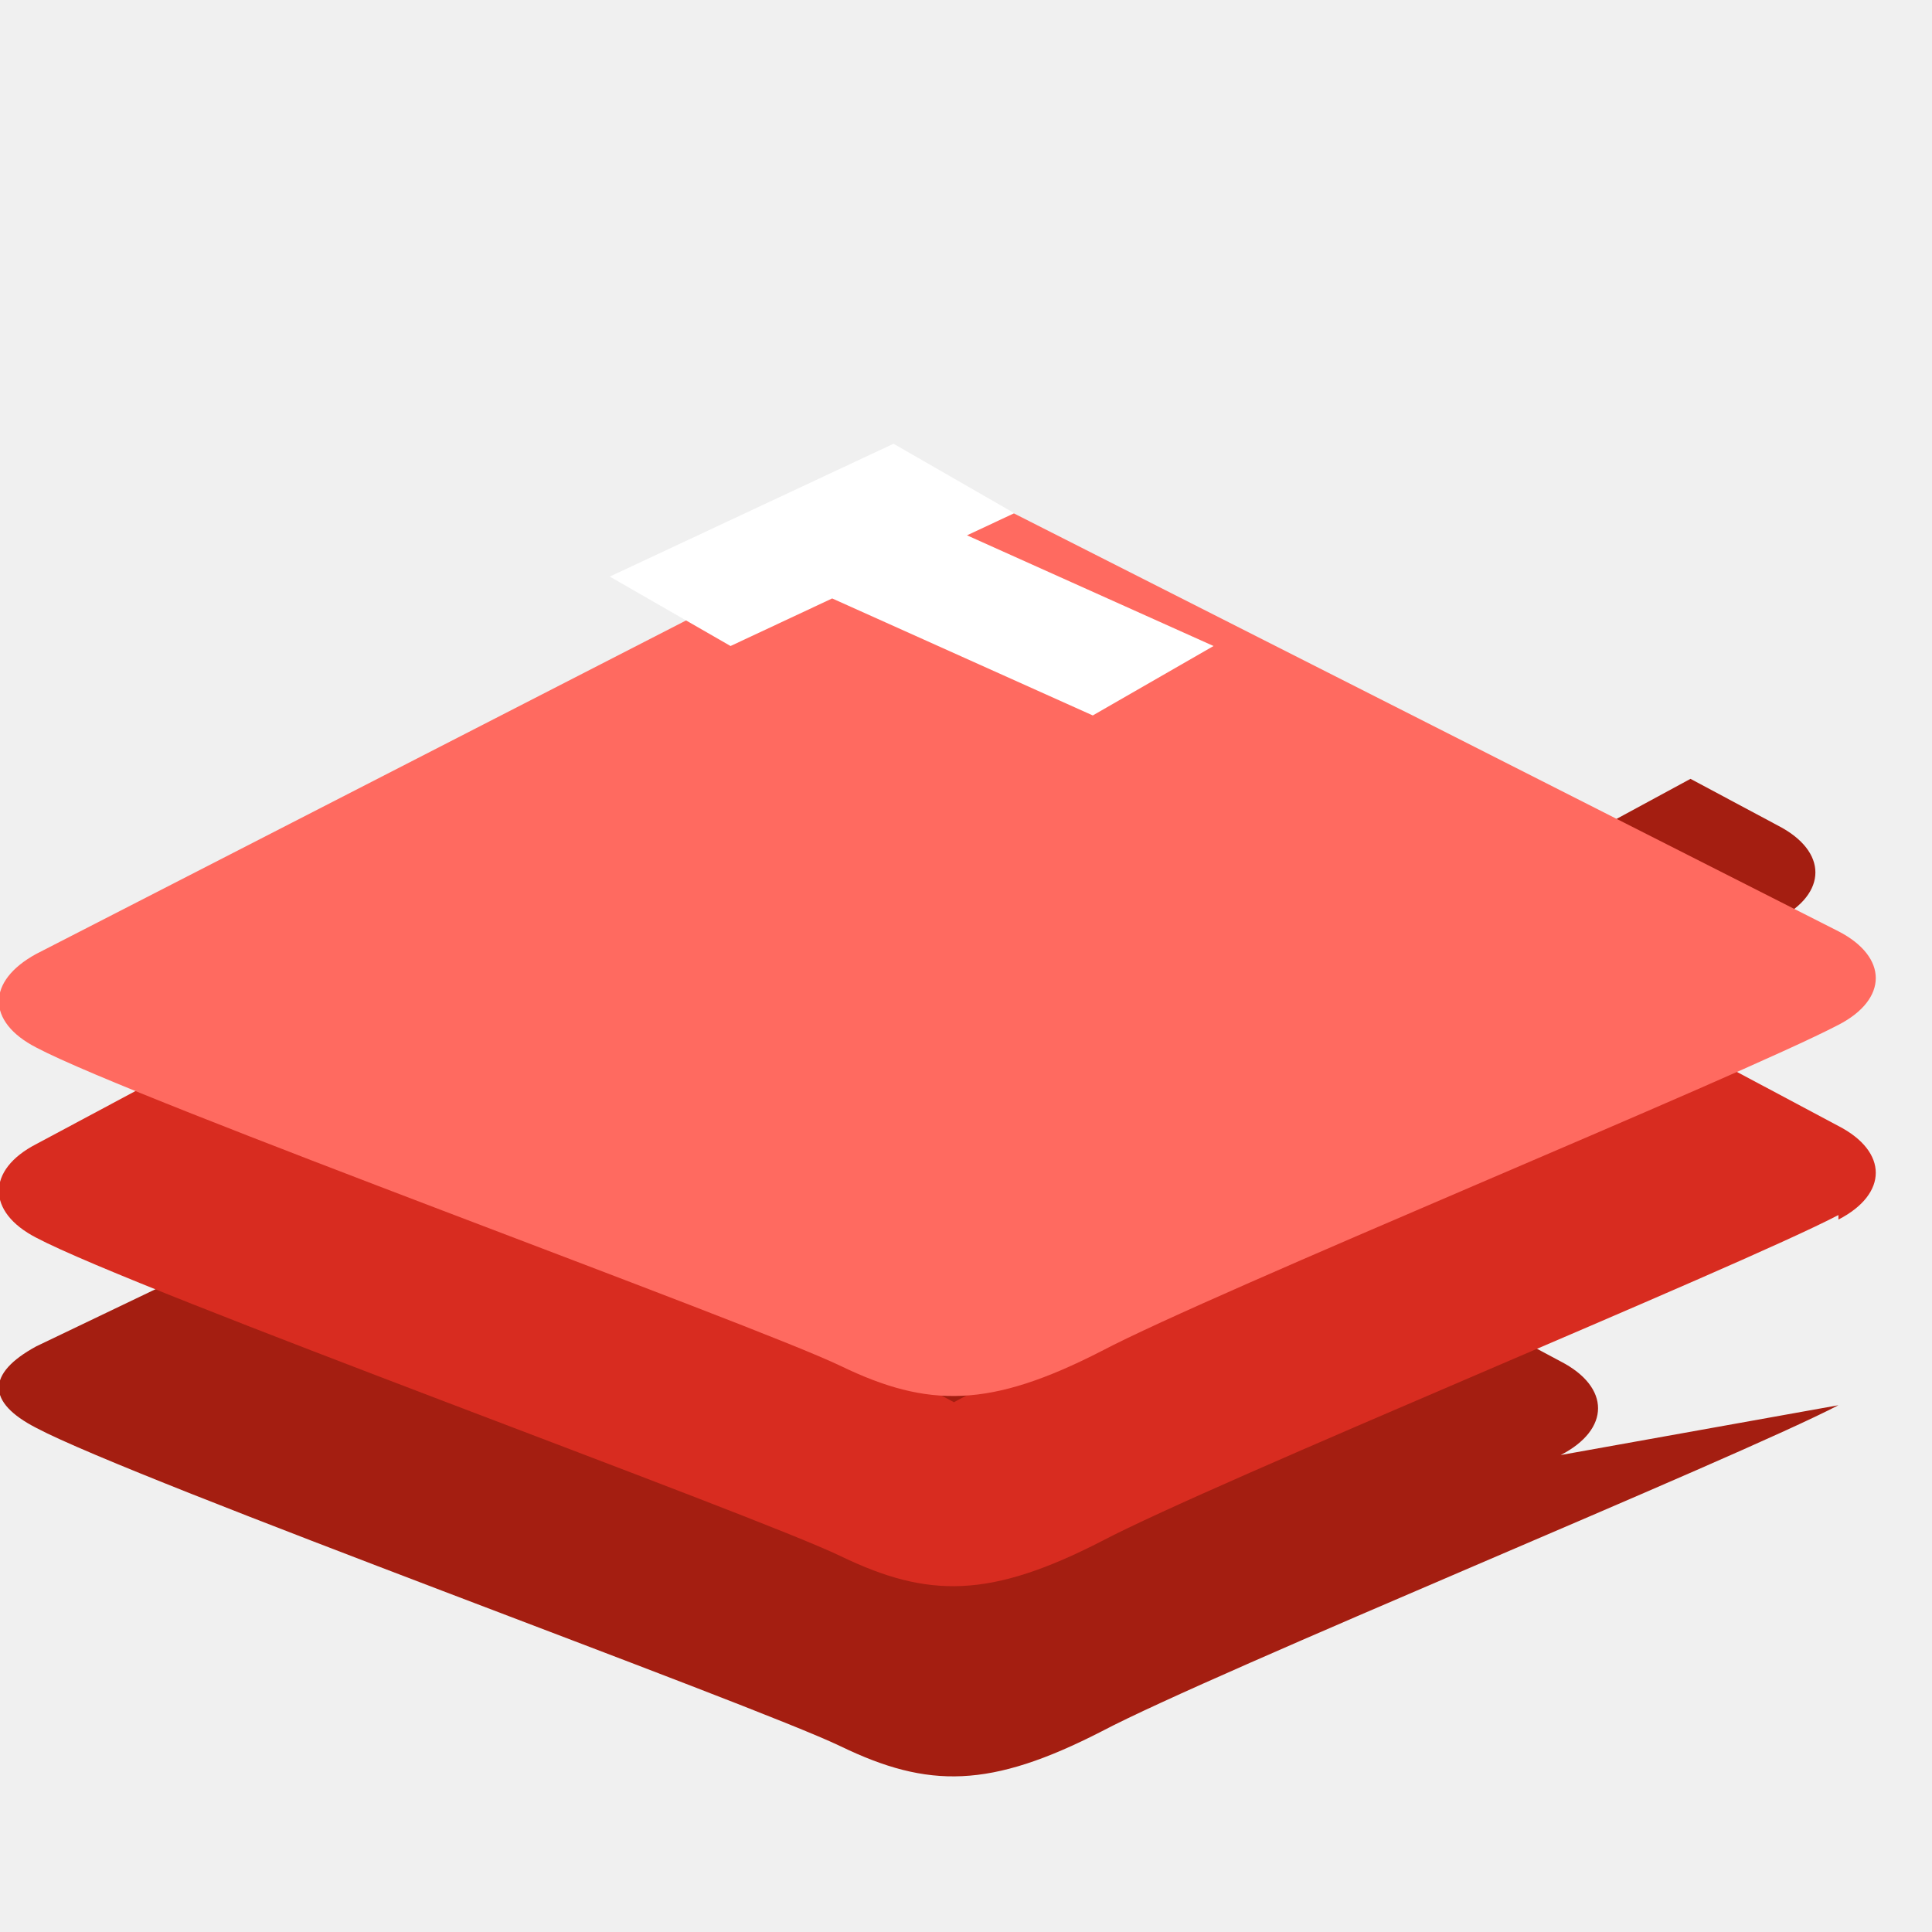
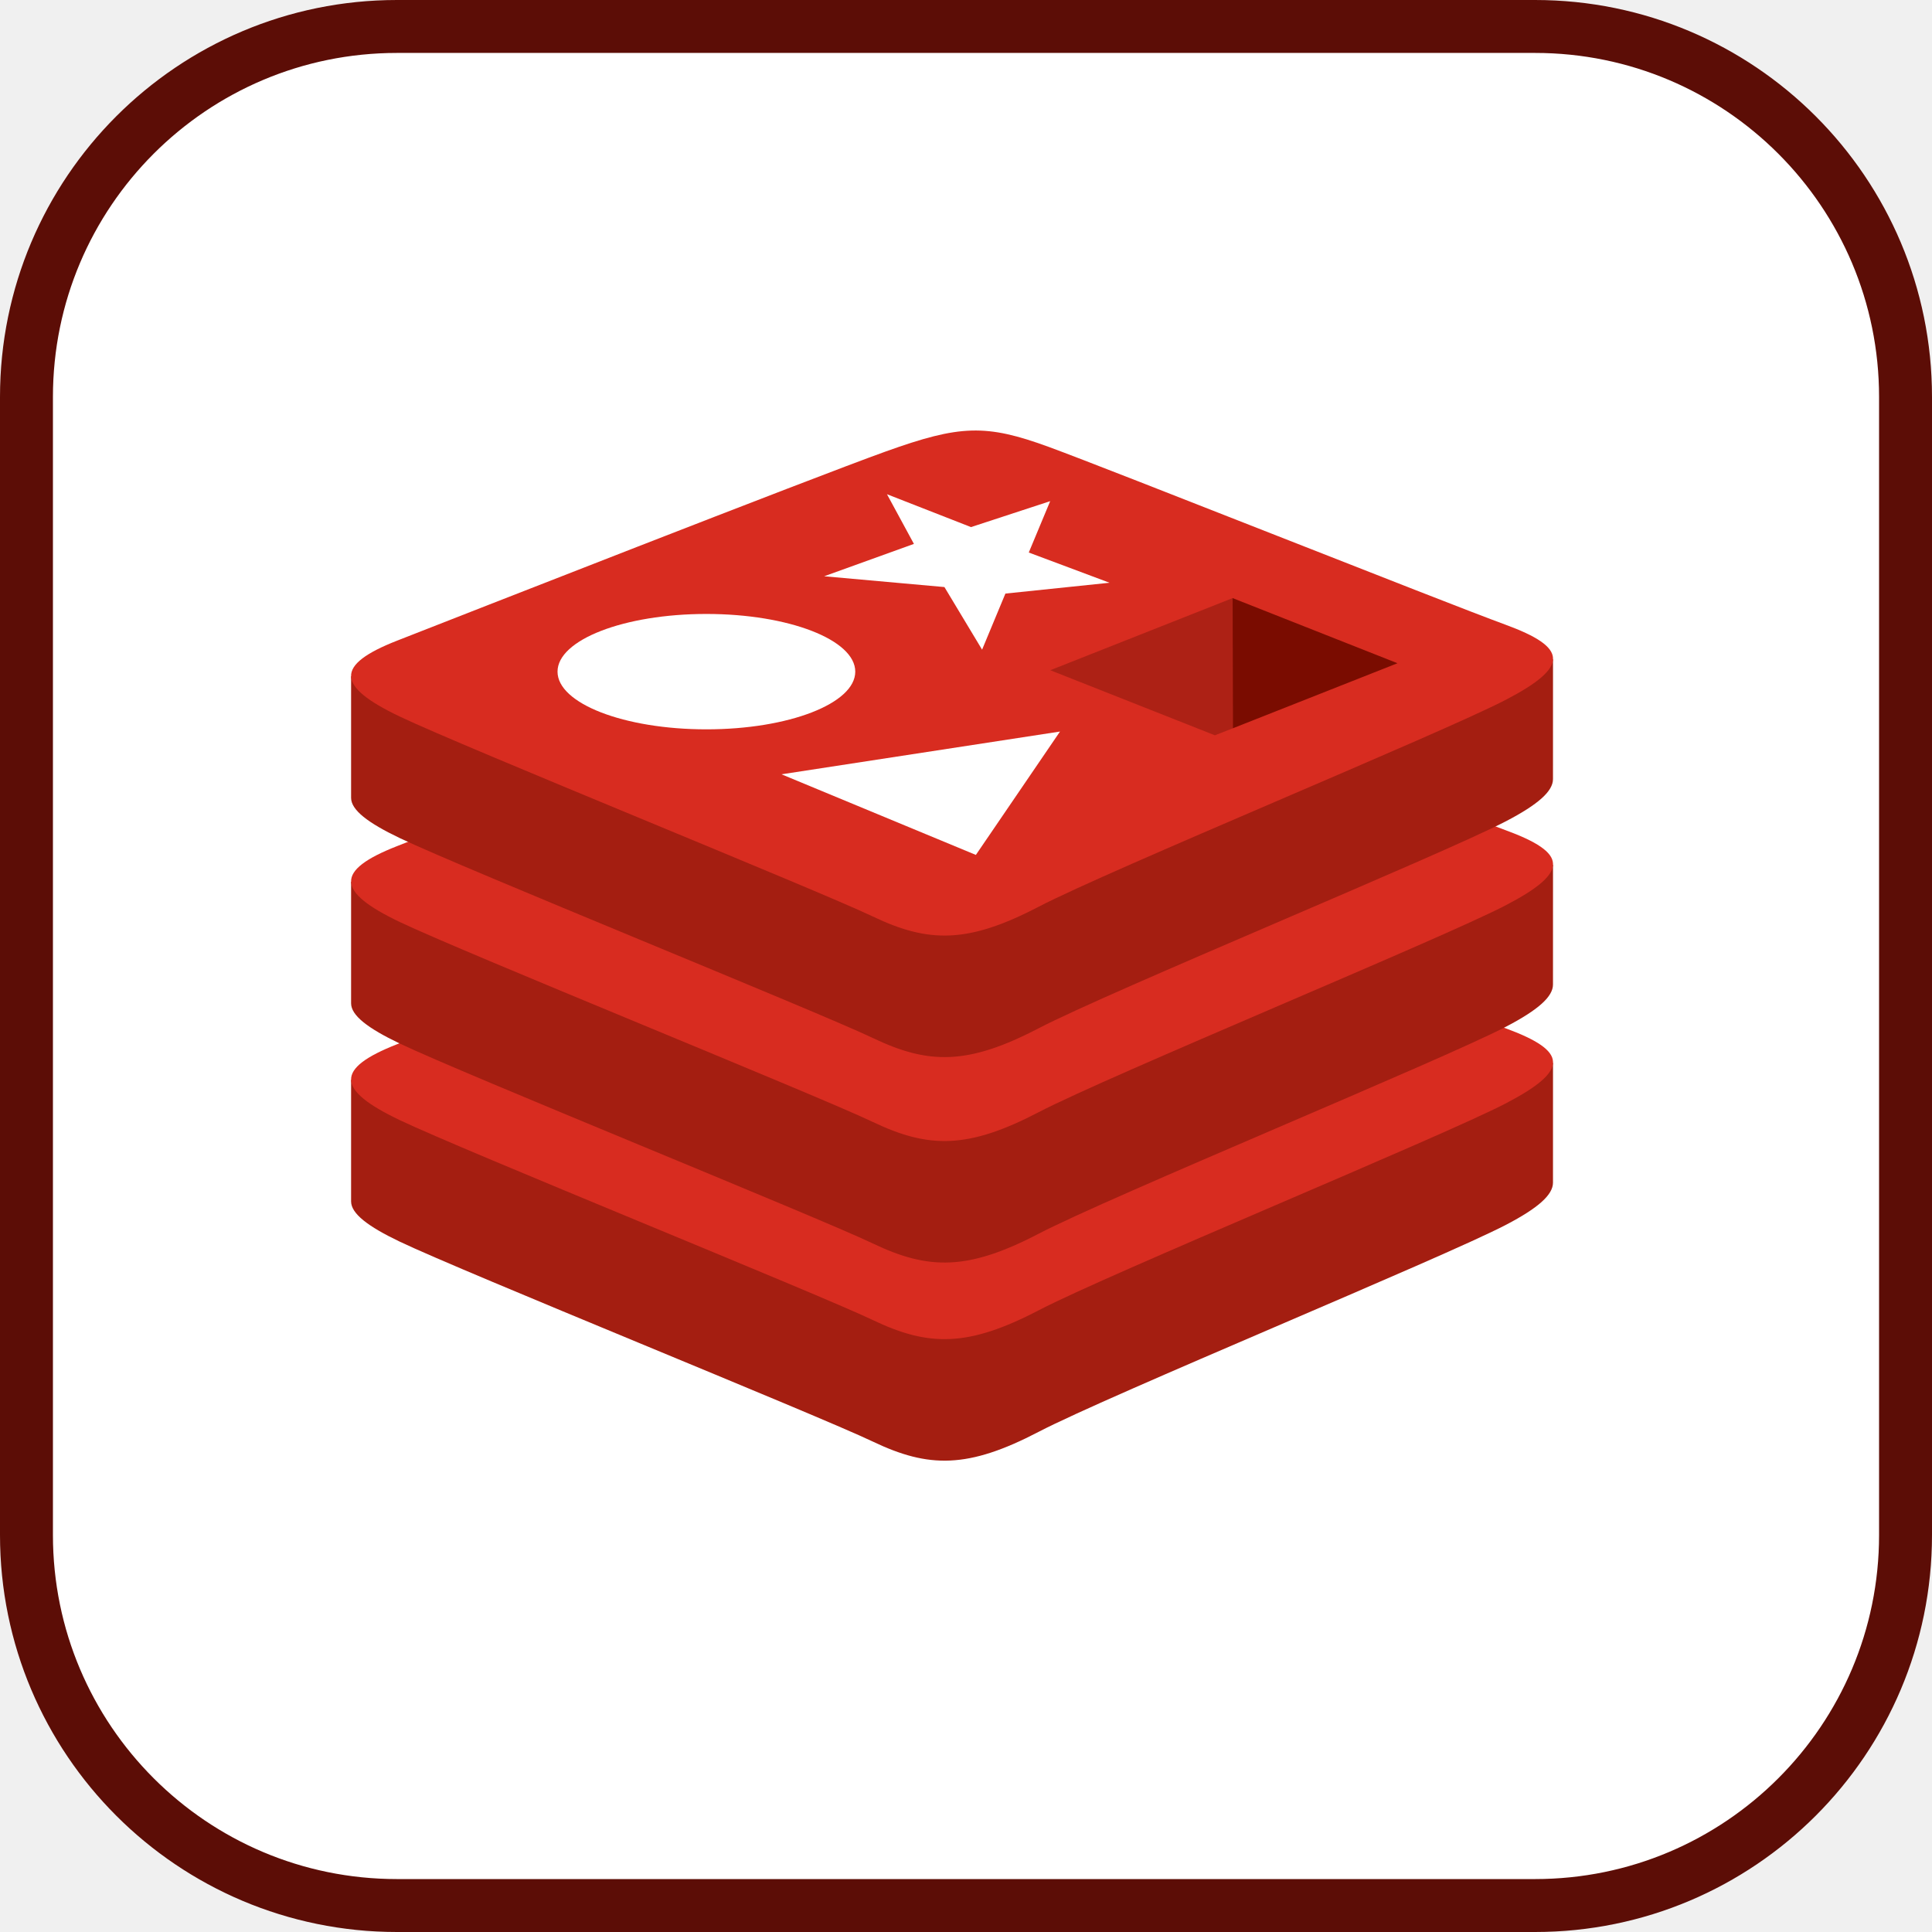
- <svg xmlns="http://www.w3.org/2000/svg" viewBox="0 0 128 128">
-   <path fill="#A41E11" d="M121.8 93.1c-6.7 3.5-41.4 17.7-48.8 21.6-7.4 3.8-11.5 3.8-17.3 1S9 98.1 2.4 94.6c-3.3-1.7-3.3-3.6 0-5.4l14.4-6.9c-3.3-1.7-3.3-3.6 0-5.4l14.4-6.9c-3.3-1.7-3.3-3.6 0-5.4L64 51.6l12 6.5 12-6.5 12 6.5 12-6.5 5.8 3.1c3.3 1.7 3.3 4.5 0 6.2l-14.4 7.7c3.3 1.7 3.3 4.5 0 6.2l-14.4 7.7 14.4 7.7c3.3 1.7 3.3 4.5 0 6.2z" />
-   <path fill="#D82C20" d="M121.8 80.5c-6.7 3.5-41.4 17.7-48.8 21.6-7.4 3.8-11.5 3.8-17.3 1S9 85.5 2.4 82c-3.3-1.7-3.3-4.5 0-6.2l14.4-7.7 46.4 24.8 46.4-24.8 12.2 6.5c3.3 1.7 3.3 4.5 0 6.2z" />
-   <path fill="#FF6A60" d="M121.8 67.9c-6.7 3.5-41.4 17.7-48.8 21.6-7.4 3.8-11.5 3.8-17.3 1S9 72.9 2.4 69.4C-.9 67.7-.9 65 2.4 63.2L63.2 32l58.6 29.7c3.3 1.7 3.3 4.5 0 6.2z" />
-   <path fill="#fff" d="M80.4 42.8L60.8 34l-8 4.6 19.6 8.8 8-4.6zm-32 0L67.2 34l-8-4.6-18.8 8.8 8 4.6z" />
+ <svg xmlns="http://www.w3.org/2000/svg" viewBox="0 0 73 73" version="1.1" fill="#000000">
+   <g id="SVGRepo_bgCarrier" stroke-width="0" />
+   <g id="SVGRepo_tracerCarrier" stroke-linecap="round" stroke-linejoin="round" />
+   <g id="SVGRepo_iconCarrier">
+     <defs> </defs>
+     <g id="databases-and-servers/databases/redis" stroke="none" stroke-width="1" fill="none" fill-rule="evenodd">
+       <g id="container" transform="translate(2, 2)" fill="#FFFFFF" fill-rule="nonzero" stroke="#5C0D06" stroke-width="2">
+         <rect id="mask" x="-1" y="-1" width="71" height="71" rx="14"> </rect>
+       </g>
+       <g id="Redis_Logo" transform="translate(13, 16)" fill-rule="nonzero">
+         <path d="M43.9,30.281 C41.477,31.544 28.922,36.706 26.249,38.099 C23.577,39.493 22.092,39.479 19.98,38.47 C17.869,37.461 4.508,32.064 2.102,30.914 C0.899,30.339 0.266,29.854 0.266,29.395 L0.266,24.805 C0.266,24.805 17.66,21.018 20.468,20.011 C23.276,19.003 24.25,18.967 26.64,19.843 C29.03,20.718 43.318,23.296 45.68,24.161 C45.68,24.161 45.679,28.261 45.679,28.686 C45.679,29.14 45.134,29.638 43.9,30.281 Z" id="Shape" fill="#A41E11"> </path>
+         <path d="M43.9,25.689 C41.477,26.952 28.922,32.114 26.249,33.508 C23.577,34.901 22.092,34.888 19.98,33.878 C17.869,32.869 4.508,27.472 2.102,26.322 C-0.305,25.172 -0.355,24.38 2.009,23.454 C4.373,22.528 17.66,17.315 20.468,16.308 C23.276,15.301 24.25,15.264 26.64,16.139 C29.03,17.015 41.509,21.982 43.871,22.847 C46.233,23.713 46.324,24.426 43.9,25.689 Z" id="Shape" fill="#D82C20"> </path>
+         <path d="M43.9,22.795 C41.477,24.058 28.922,29.22 26.249,30.614 C23.577,32.007 22.092,31.994 19.98,30.984 C17.869,29.976 4.508,24.578 2.102,23.428 C0.899,22.853 0.266,22.369 0.266,21.91 L0.266,17.319 C0.266,17.319 17.66,13.533 20.468,12.525 C23.276,11.518 24.25,11.482 26.64,12.357 C29.03,13.232 43.318,15.81 45.68,16.675 C45.68,16.675 45.679,20.775 45.679,21.201 C45.679,21.654 45.134,22.152 43.9,22.795 Z" id="Shape" fill="#A41E11"> </path>
+         <path d="M43.9,18.203 C41.477,19.467 28.922,24.629 26.249,26.022 C23.577,27.416 22.092,27.402 19.98,26.393 C17.869,25.384 4.508,19.986 2.102,18.836 C-0.305,17.686 -0.355,16.894 2.009,15.968 C4.373,15.043 17.66,9.83 20.468,8.822 C23.276,7.815 24.25,7.778 26.64,8.654 C29.03,9.529 41.509,14.496 43.871,15.362 C46.233,16.227 46.324,16.94 43.9,18.203 Z" id="Shape" fill="#D82C20"> </path>
+         <path d="M43.9,15.032 C41.477,16.295 28.922,21.457 26.249,22.851 C23.577,24.244 22.092,24.231 19.98,23.221 C17.869,22.213 4.508,16.815 2.102,15.665 C0.899,15.09 0.266,14.605 0.266,14.147 L0.266,9.556 C0.266,9.556 17.66,5.77 20.468,4.763 C23.276,3.755 24.25,3.719 26.64,4.594 C29.03,5.47 43.318,8.047 45.68,8.912 C45.68,8.912 45.679,13.012 45.679,13.438 C45.679,13.891 45.134,14.389 43.9,15.032 Z" id="Shape" fill="#A41E11"> </path>
+         <path d="M43.9,10.44 C41.477,11.703 28.922,16.866 26.249,18.259 C23.577,19.652 22.092,19.639 19.98,18.63 C17.869,17.621 4.508,12.223 2.102,11.073 C-0.305,9.923 -0.355,9.131 2.009,8.205 C4.373,7.28 17.66,2.067 20.468,1.059 C23.276,0.052 24.25,0.015 26.64,0.891 C29.03,1.767 41.509,6.734 43.871,7.599 C46.233,8.464 46.324,9.177 43.9,10.44 Z" id="Shape" fill="#D82C20"> </path>
+         <polygon id="Shape" fill="#FFFFFF" points="28.924 6.019 24.989 6.428 24.108 8.547 22.685 6.182 18.141 5.774 21.532 4.551 20.514 2.674 23.689 3.916 26.681 2.936 25.872 4.877"> </polygon>
+         <polygon id="Shape" fill="#FFFFFF" points="23.873 16.303 16.529 13.257 27.052 11.641"> </polygon>
+         <ellipse id="Oval" fill="#FFFFFF" cx="13.691" cy="9.378" rx="5.625" ry="2.18"> </ellipse>
+         <polygon id="Shape" fill="#7A0C00" points="33.574 6.599 39.803 9.06 33.58 11.519"> </polygon>
+         <polygon id="Shape" fill="#AD2115" points="26.684 9.324 33.574 6.599 33.58 11.519 32.904 11.783"> </polygon>
+       </g>
+     </g>
+   </g>
</svg>
